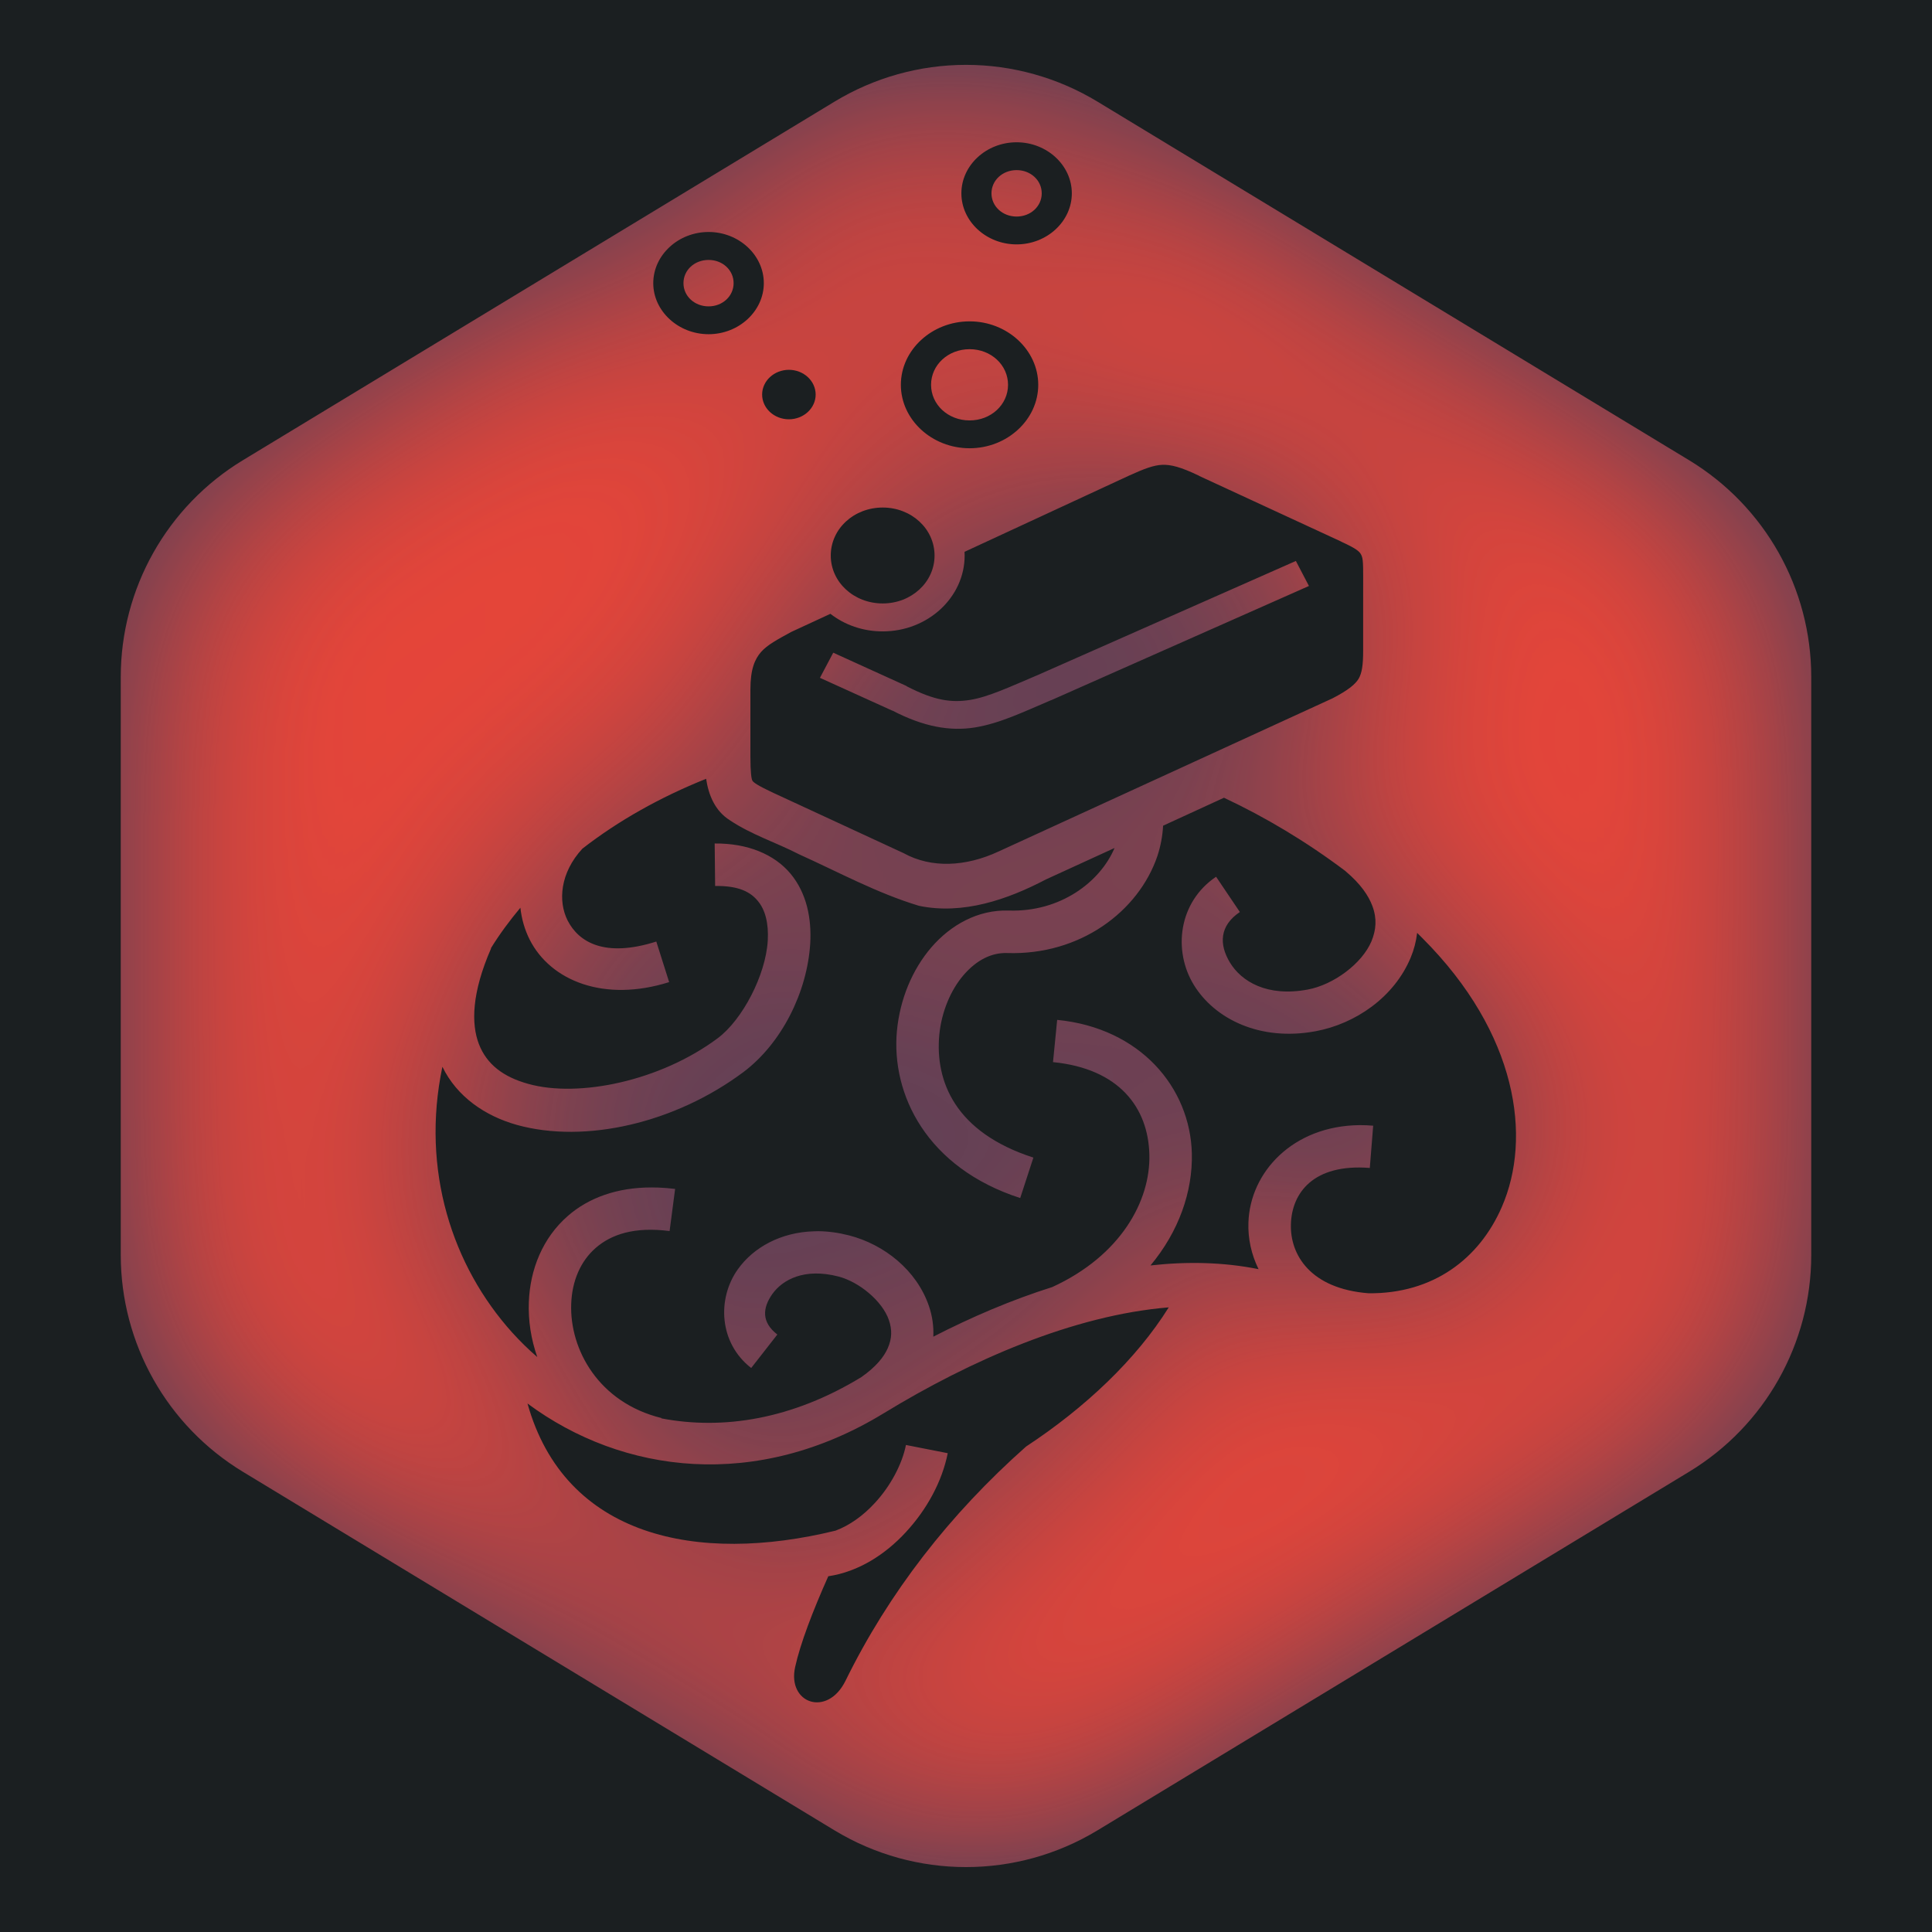
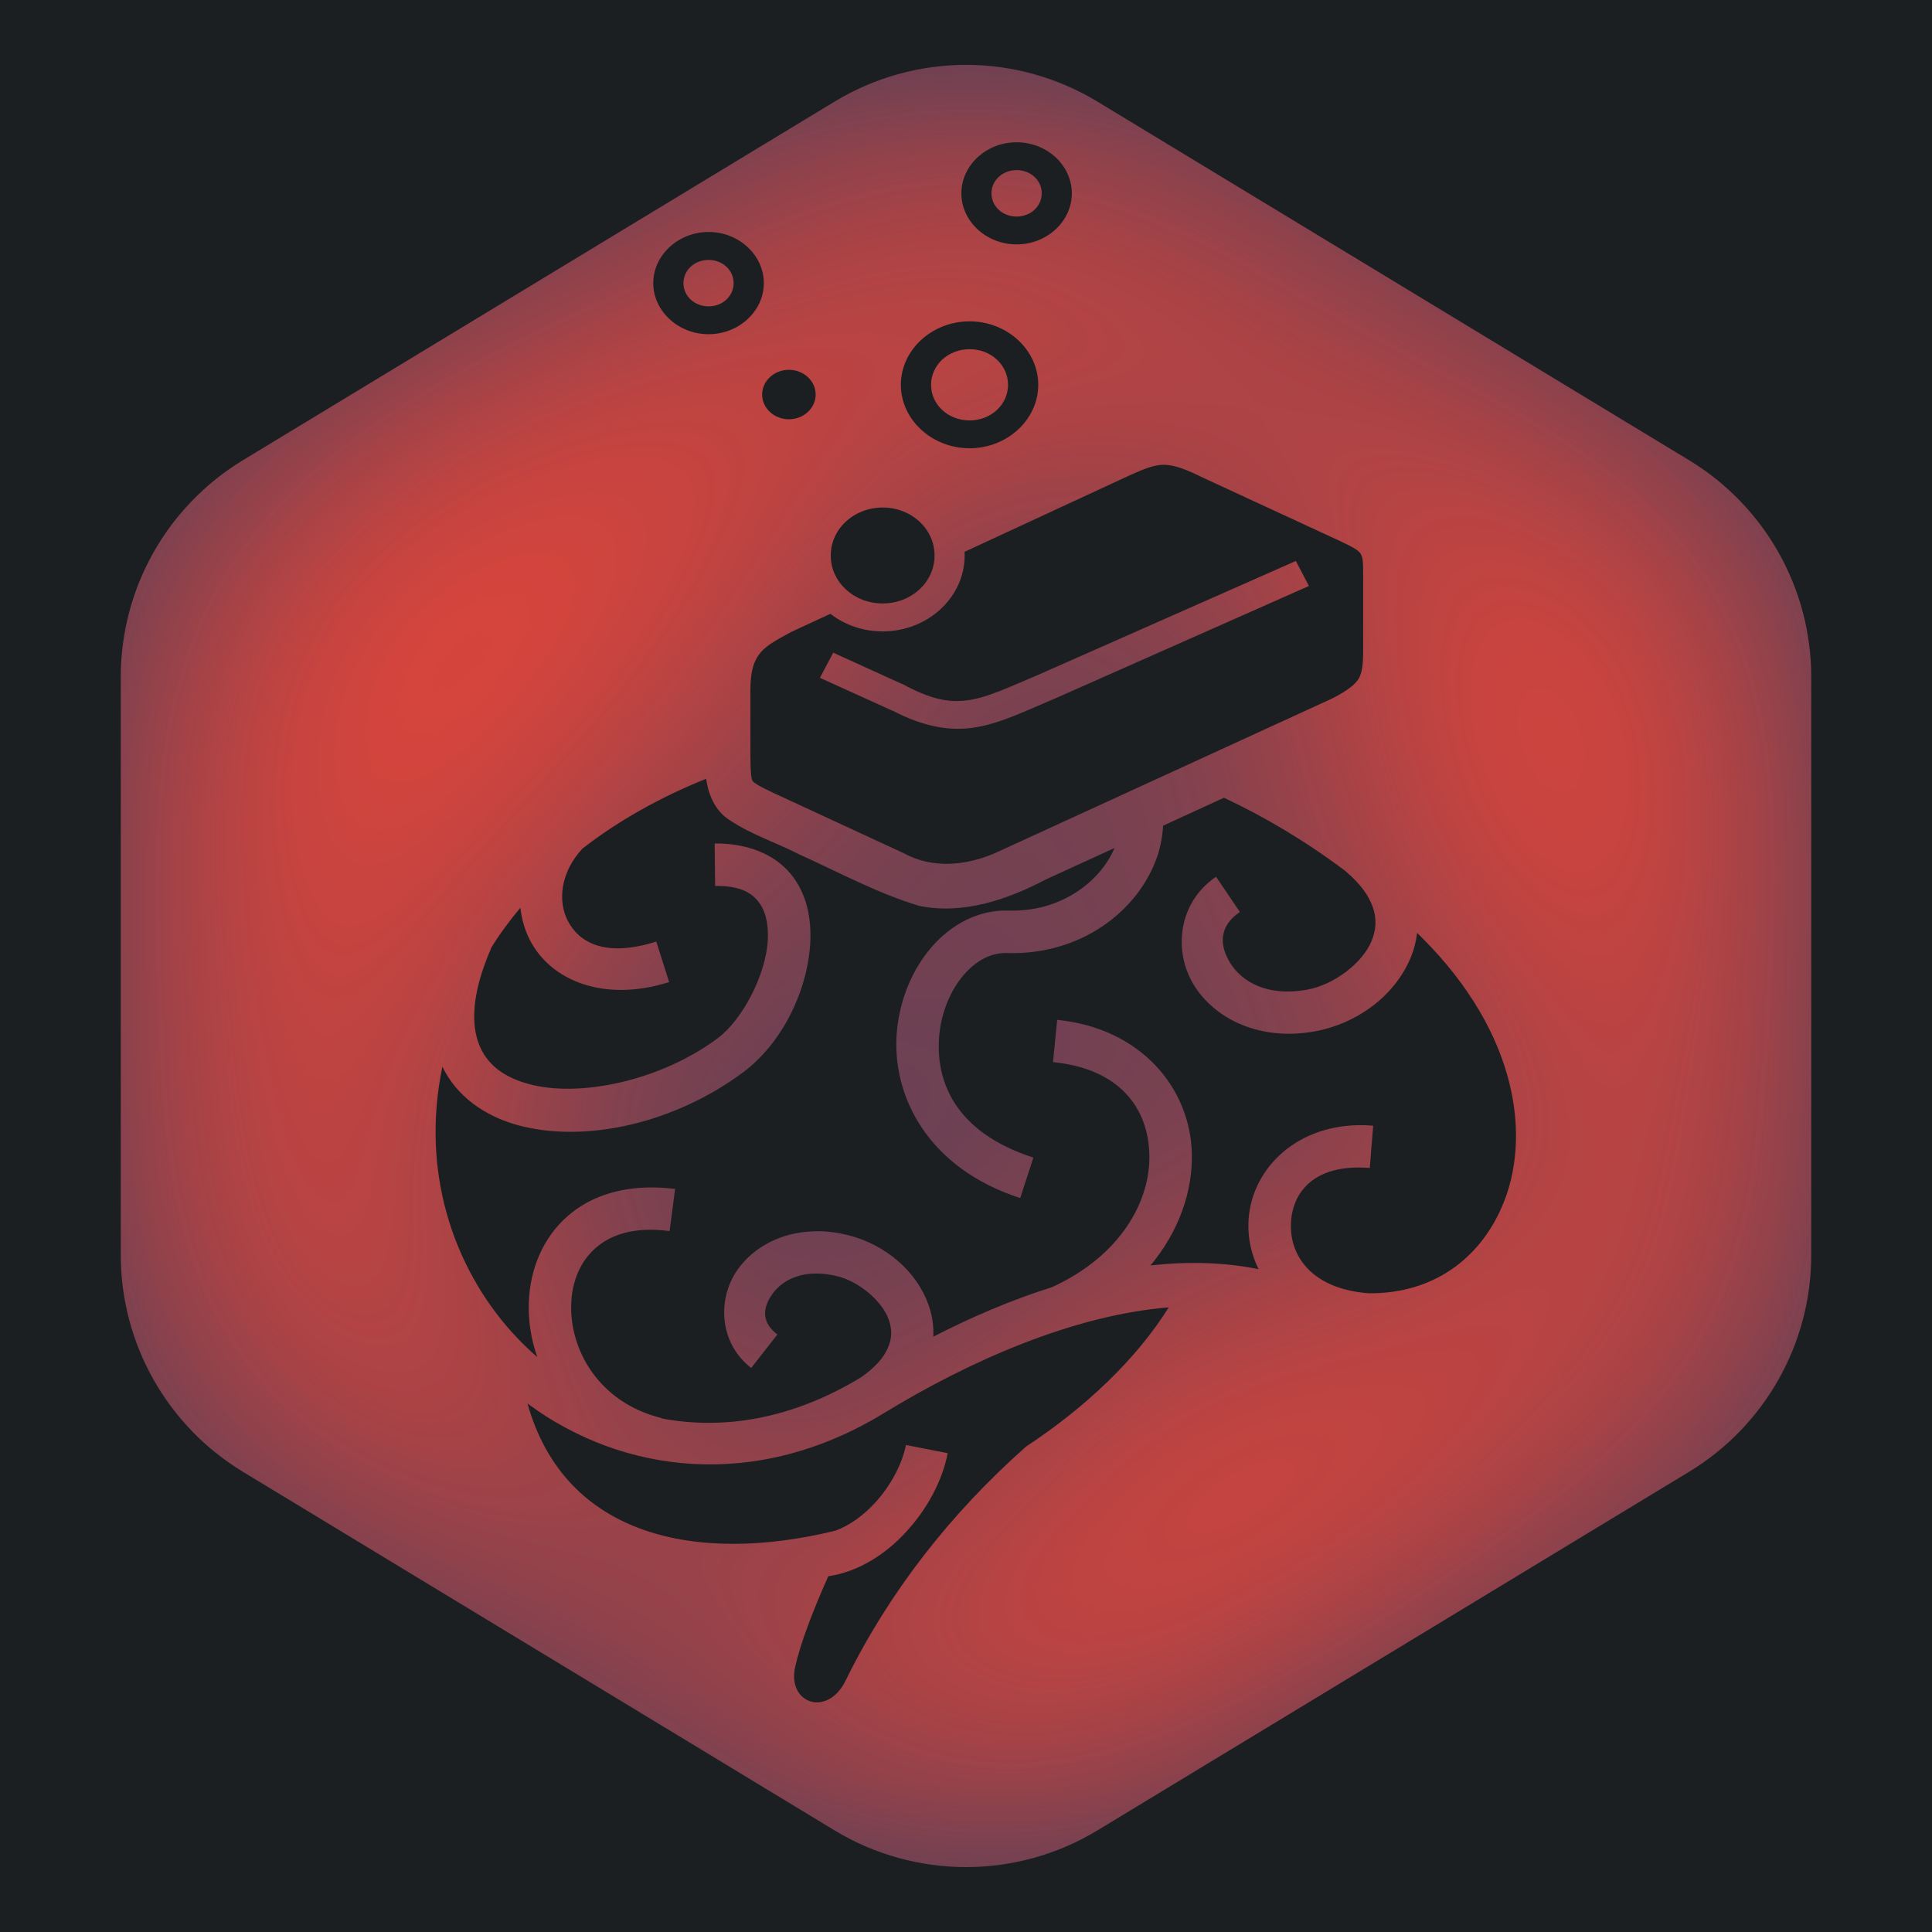
<svg xmlns="http://www.w3.org/2000/svg" width="512" height="512" viewBox="0 0 512 512" version="1.1" id="svg8" xml:space="preserve">
  <defs id="defs12">
-     <rect x="51.39" y="150.364" width="62.81" height="50.756" id="rect33" />
-     <filter style="color-interpolation-filters:sRGB;" id="filter66" x="-0.079" y="-0.073" width="1.158" height="1.146">
-       <feFlood result="flood" in="SourceGraphic" flood-opacity="1" flood-color="rgb(58,63,94)" id="feFlood65" />
-       <feGaussianBlur result="blur" in="SourceGraphic" stdDeviation="5" id="feGaussianBlur65" />
-       <feOffset result="offset" in="blur" dx="0" dy="0" id="feOffset65" />
-       <feComposite result="comp1" operator="out" in="flood" in2="offset" id="feComposite65" />
-       <feComposite result="comp2" operator="atop" in="comp1" in2="SourceGraphic" id="feComposite66" />
-     </filter>
-     <filter style="color-interpolation-filters:sRGB;" id="filter69" x="-0.158" y="-0.146" width="1.316" height="1.291">
-       <feFlood result="flood" in="SourceGraphic" flood-opacity="1" flood-color="rgb(58,63,94)" id="feFlood68" />
-       <feGaussianBlur result="blur" in="SourceGraphic" stdDeviation="10" id="feGaussianBlur68" />
-       <feOffset result="offset" in="blur" dx="0" dy="0" id="feOffset68" />
-       <feComposite result="comp1" operator="out" in="flood" in2="offset" id="feComposite68" />
-       <feComposite result="comp2" operator="atop" in="comp1" in2="SourceGraphic" id="feComposite69" />
+     <filter style="color-interpolation-filters:sRGB;" id="filter2" x="-0.237" y="-0.219" width="1.474" height="1.437">
+       <feFlood result="flood" in="SourceGraphic" flood-opacity="1" flood-color="rgb(58,63,94)" id="feFlood1" />
+       <feGaussianBlur result="blur" in="SourceGraphic" stdDeviation="15" id="feGaussianBlur1" />
+       <feOffset result="offset" in="blur" dx="0" dy="0" id="feOffset1" />
+       <feComposite result="comp1" operator="out" in="flood" in2="offset" id="feComposite1" />
+       <feComposite result="comp2" operator="atop" in="comp1" in2="SourceGraphic" id="feComposite2" />
    </filter>
  </defs>
  <path d="M0 0h512v512H0z" fill="#1b1f21" fill-opacity="1" id="path2" />
  <style type="text/css" id="style35976">.st0{fill:#000000;}</style>
-   <g style="fill:#e64539;filter:url(#filter69)" id="g2" transform="matrix(2.94663,0,0,2.89965,-129.8528,-34.18102)">
+   <g style="fill:#e64539;filter:url(#filter2)" id="g2" transform="matrix(2.94663,0,0,2.89965,-129.8528,-34.18102)">
    <path id="path36821" style="fill:#e64539" d="M 8 0.004 C 7.589 0.004 7.186 0.117 6.834 0.33 L 1.584 3.512 C 0.911 3.92 0.5 4.649 0.5 5.436 L 0.5 10.564 C 0.5 11.351 0.911 12.08 1.584 12.488 L 6.834 15.67 C 7.551 16.104 8.449 16.104 9.166 15.67 L 14.416 12.488 C 15.089 12.08 15.5 11.351 15.5 10.564 L 15.5 5.436 C 15.5 4.649 15.089 3.92 14.416 3.512 L 9.166 0.33 C 8.814 0.117 8.411 0.004 8 0.004 z M 8.449 0.691 C 8.718 0.691 8.939 0.895 8.939 1.144 C 8.939 1.393 8.718 1.597 8.449 1.597 C 8.18 1.597 7.959 1.393 7.959 1.144 C 7.959 0.895 8.18 0.691 8.449 0.691 z M 8.449 0.938 C 8.324 0.938 8.226 1.029 8.226 1.144 C 8.226 1.259 8.324 1.35 8.449 1.35 C 8.574 1.35 8.672 1.259 8.672 1.144 C 8.672 1.029 8.574 0.938 8.449 0.938 z M 5.716 1.487 C 5.985 1.487 6.206 1.692 6.206 1.941 C 6.206 2.189 5.985 2.394 5.716 2.394 C 5.447 2.394 5.225 2.189 5.225 1.941 C 5.225 1.692 5.447 1.487 5.716 1.487 z M 5.716 1.735 C 5.591 1.735 5.493 1.825 5.493 1.941 C 5.493 2.056 5.591 2.147 5.716 2.147 C 5.84 2.147 5.938 2.056 5.938 1.941 C 5.938 1.825 5.84 1.735 5.716 1.735 z M 8.032 2.28 C 8.366 2.28 8.641 2.534 8.641 2.843 C 8.641 3.152 8.366 3.406 8.032 3.406 C 7.697 3.406 7.422 3.152 7.422 2.843 C 7.422 2.534 7.697 2.28 8.032 2.28 z M 8.032 2.527 C 7.841 2.527 7.69 2.667 7.69 2.843 C 7.69 3.019 7.841 3.159 8.032 3.159 C 8.222 3.159 8.373 3.019 8.373 2.843 C 8.373 2.667 8.222 2.527 8.032 2.527 z M 6.429 2.71 A 0.238 0.22 0 0 1 6.666 2.929 A 0.238 0.22 0 0 1 6.429 3.149 A 0.238 0.22 0 0 1 6.191 2.929 A 0.238 0.22 0 0 1 6.429 2.71 z M 9.741 3.553 C 9.817 3.55 9.906 3.572 10.068 3.65 L 10.07 3.652 L 11.329 4.234 L 11.329 4.235 C 11.475 4.301 11.499 4.327 11.512 4.364 C 11.527 4.4 11.524 4.498 11.524 4.672 L 11.524 5.202 C 11.524 5.331 11.513 5.4 11.484 5.451 C 11.454 5.5 11.393 5.552 11.252 5.625 L 8.291 6.983 C 7.996 7.121 7.691 7.133 7.449 7 L 7.445 6.998 L 6.276 6.457 C 6.149 6.397 6.114 6.371 6.105 6.356 C 6.096 6.342 6.087 6.283 6.087 6.14 L 6.087 5.548 C 6.087 5.364 6.126 5.278 6.182 5.213 C 6.238 5.15 6.328 5.102 6.449 5.036 L 6.797 4.875 C 6.923 4.973 7.084 5.031 7.261 5.031 C 7.662 5.031 7.988 4.728 7.988 4.358 C 7.988 4.347 7.988 4.336 7.987 4.325 L 9.444 3.65 C 9.584 3.586 9.667 3.556 9.741 3.553 z M 7.261 3.932 C 7.516 3.932 7.721 4.121 7.721 4.358 C 7.721 4.594 7.516 4.783 7.261 4.783 C 7.005 4.783 6.8 4.594 6.8 4.358 C 6.8 4.121 7.005 3.932 7.261 3.932 z M 10.927 4.406 L 8.642 5.416 C 8.382 5.526 8.198 5.613 8.036 5.639 C 7.873 5.665 7.721 5.646 7.474 5.518 L 7.471 5.515 L 6.822 5.22 L 6.704 5.443 L 7.35 5.736 L 7.344 5.732 C 7.623 5.878 7.859 5.919 8.081 5.883 C 8.303 5.846 8.501 5.749 8.753 5.642 L 8.755 5.642 L 11.043 4.628 L 10.927 4.406 z M 5.694 6.339 C 5.716 6.485 5.774 6.625 5.905 6.707 C 6.094 6.834 6.315 6.904 6.517 7.008 C 6.869 7.167 7.212 7.354 7.583 7.466 C 7.973 7.547 8.368 7.411 8.709 7.232 C 8.912 7.139 9.115 7.046 9.318 6.953 C 9.19 7.255 8.837 7.523 8.379 7.508 C 8.106 7.499 7.864 7.636 7.693 7.834 C 7.523 8.032 7.414 8.294 7.387 8.576 C 7.335 9.14 7.652 9.791 8.481 10.059 L 8.598 9.7 C 7.903 9.476 7.725 9.022 7.763 8.611 C 7.783 8.405 7.865 8.212 7.979 8.08 C 8.093 7.948 8.226 7.88 8.366 7.885 C 9.011 7.906 9.532 7.517 9.699 7.022 C 9.727 6.936 9.744 6.846 9.749 6.755 C 9.929 6.673 10.109 6.59 10.289 6.507 C 10.657 6.68 11.018 6.895 11.366 7.157 L 11.369 7.16 C 11.501 7.271 11.572 7.376 11.606 7.468 C 11.648 7.581 11.639 7.68 11.598 7.78 C 11.514 7.98 11.26 8.167 11.032 8.209 C 10.669 8.277 10.443 8.135 10.343 7.971 C 10.243 7.807 10.25 7.642 10.43 7.521 L 10.219 7.208 C 9.884 7.434 9.836 7.864 10.021 8.167 C 10.207 8.471 10.61 8.67 11.101 8.579 C 11.457 8.513 11.8 8.276 11.946 7.925 A 0.816 0.816 0 0 0 12.003 7.706 C 12.019 7.722 12.035 7.738 12.051 7.754 C 12.895 8.599 13.023 9.523 12.754 10.139 C 12.554 10.599 12.144 10.909 11.573 10.904 C 11.055 10.864 10.874 10.561 10.883 10.29 C 10.891 10.016 11.08 9.752 11.583 9.792 L 11.613 9.417 A 1.335 1.335 0 0 0 11.492 9.412 C 10.897 9.418 10.519 9.833 10.506 10.278 C 10.501 10.418 10.532 10.56 10.596 10.69 C 10.283 10.627 9.961 10.621 9.637 10.657 C 9.888 10.356 10.012 10.003 10.004 9.663 C 9.989 9.08 9.549 8.551 8.809 8.478 L 8.772 8.853 C 9.361 8.911 9.617 9.259 9.627 9.673 C 9.638 10.083 9.374 10.57 8.765 10.849 C 8.403 10.963 8.047 11.116 7.71 11.289 A 0.73 0.73 0 0 0 7.672 11.02 C 7.563 10.698 7.273 10.47 6.961 10.39 C 6.867 10.366 6.776 10.354 6.689 10.353 A 0.948 0.948 0 0 0 6.652 10.354 C 6.358 10.362 6.114 10.496 5.975 10.692 C 5.79 10.952 5.808 11.345 6.094 11.567 L 6.326 11.27 C 6.186 11.162 6.192 11.037 6.282 10.91 C 6.372 10.784 6.565 10.677 6.867 10.755 C 7.054 10.803 7.259 10.975 7.316 11.142 C 7.344 11.225 7.345 11.303 7.305 11.393 C 7.271 11.469 7.202 11.556 7.074 11.646 C 7.074 11.646 7.073 11.647 7.073 11.647 C 6.458 12.022 5.846 12.119 5.297 12.014 L 5.298 12.011 C 4.74 11.874 4.482 11.402 4.497 10.998 C 4.504 10.796 4.579 10.619 4.715 10.501 C 4.851 10.383 5.055 10.311 5.37 10.352 L 5.419 9.978 C 5.369 9.972 5.321 9.968 5.273 9.966 C 5.252 9.965 5.232 9.965 5.211 9.965 C 4.907 9.964 4.652 10.056 4.468 10.217 C 4.243 10.412 4.131 10.695 4.121 10.984 C 4.115 11.145 4.14 11.311 4.196 11.47 C 4.118 11.403 4.044 11.33 3.974 11.253 C 3.442 10.663 3.162 9.811 3.354 8.894 C 3.483 9.16 3.733 9.331 4.015 9.41 C 4.624 9.579 5.421 9.392 6.024 8.942 C 6.363 8.688 6.592 8.233 6.618 7.797 C 6.63 7.578 6.587 7.355 6.444 7.182 C 6.3 7.009 6.062 6.91 5.77 6.913 L 5.774 7.29 C 5.987 7.287 6.089 7.345 6.153 7.423 C 6.218 7.5 6.25 7.621 6.241 7.775 C 6.223 8.081 6.016 8.477 5.798 8.64 C 5.288 9.021 4.563 9.171 4.116 9.046 C 3.892 8.984 3.747 8.871 3.678 8.693 C 3.609 8.514 3.613 8.24 3.786 7.844 L 3.784 7.843 C 3.861 7.718 3.949 7.599 4.046 7.483 C 4.057 7.582 4.084 7.678 4.129 7.767 C 4.314 8.131 4.789 8.325 5.366 8.143 L 5.252 7.783 C 4.793 7.929 4.563 7.788 4.465 7.596 C 4.379 7.425 4.398 7.174 4.596 6.959 C 4.915 6.711 5.287 6.502 5.694 6.339 z M 9.799 11.029 C 9.51 11.491 9.059 11.918 8.533 12.264 C 7.856 12.864 7.315 13.56 6.931 14.342 C 6.77 14.669 6.412 14.544 6.484 14.22 C 6.529 14.014 6.642 13.719 6.778 13.415 C 7.05 13.374 7.286 13.219 7.466 13.024 C 7.654 12.821 7.788 12.573 7.838 12.323 L 7.467 12.25 C 7.435 12.415 7.332 12.614 7.189 12.767 C 7.087 12.878 6.966 12.964 6.843 13.01 C 5.617 13.31 4.441 13.069 4.109 11.882 C 4.953 12.508 6.141 12.658 7.271 11.968 C 8.036 11.501 8.953 11.098 9.799 11.029 z " transform="matrix(10.13584,0,0,10.30005,49.86049,17.67405)" />
  </g>
</svg>
